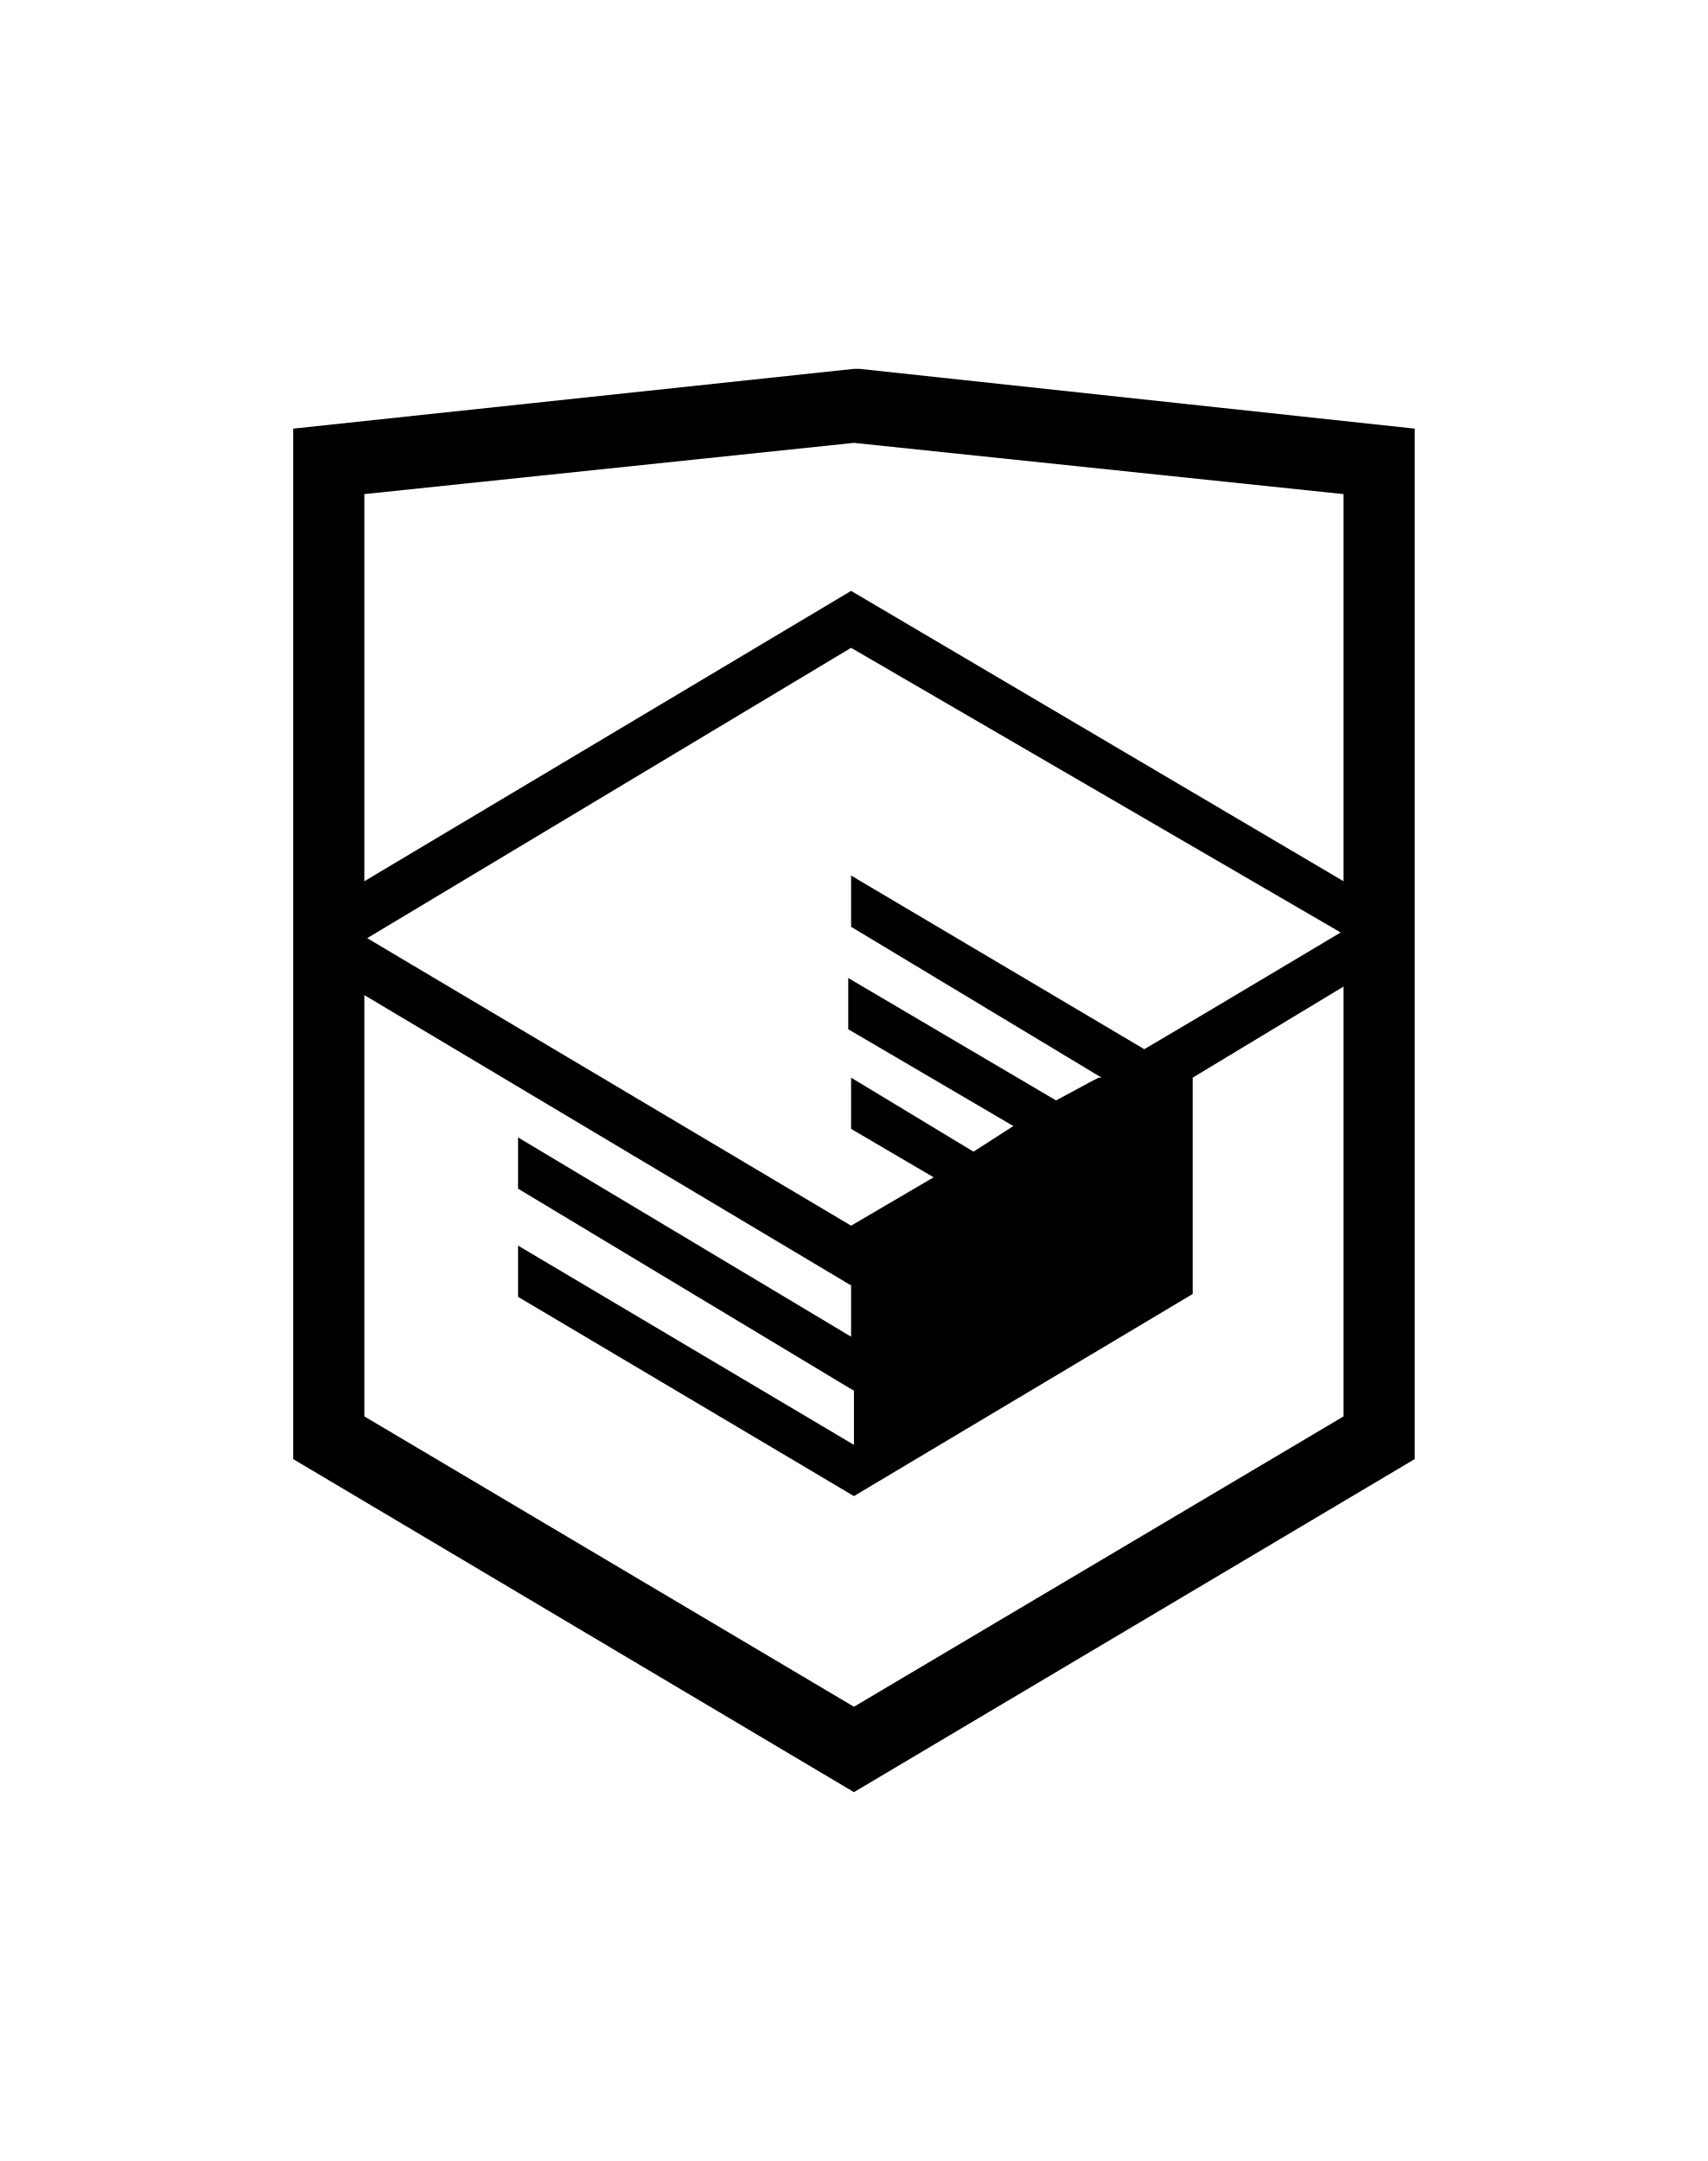
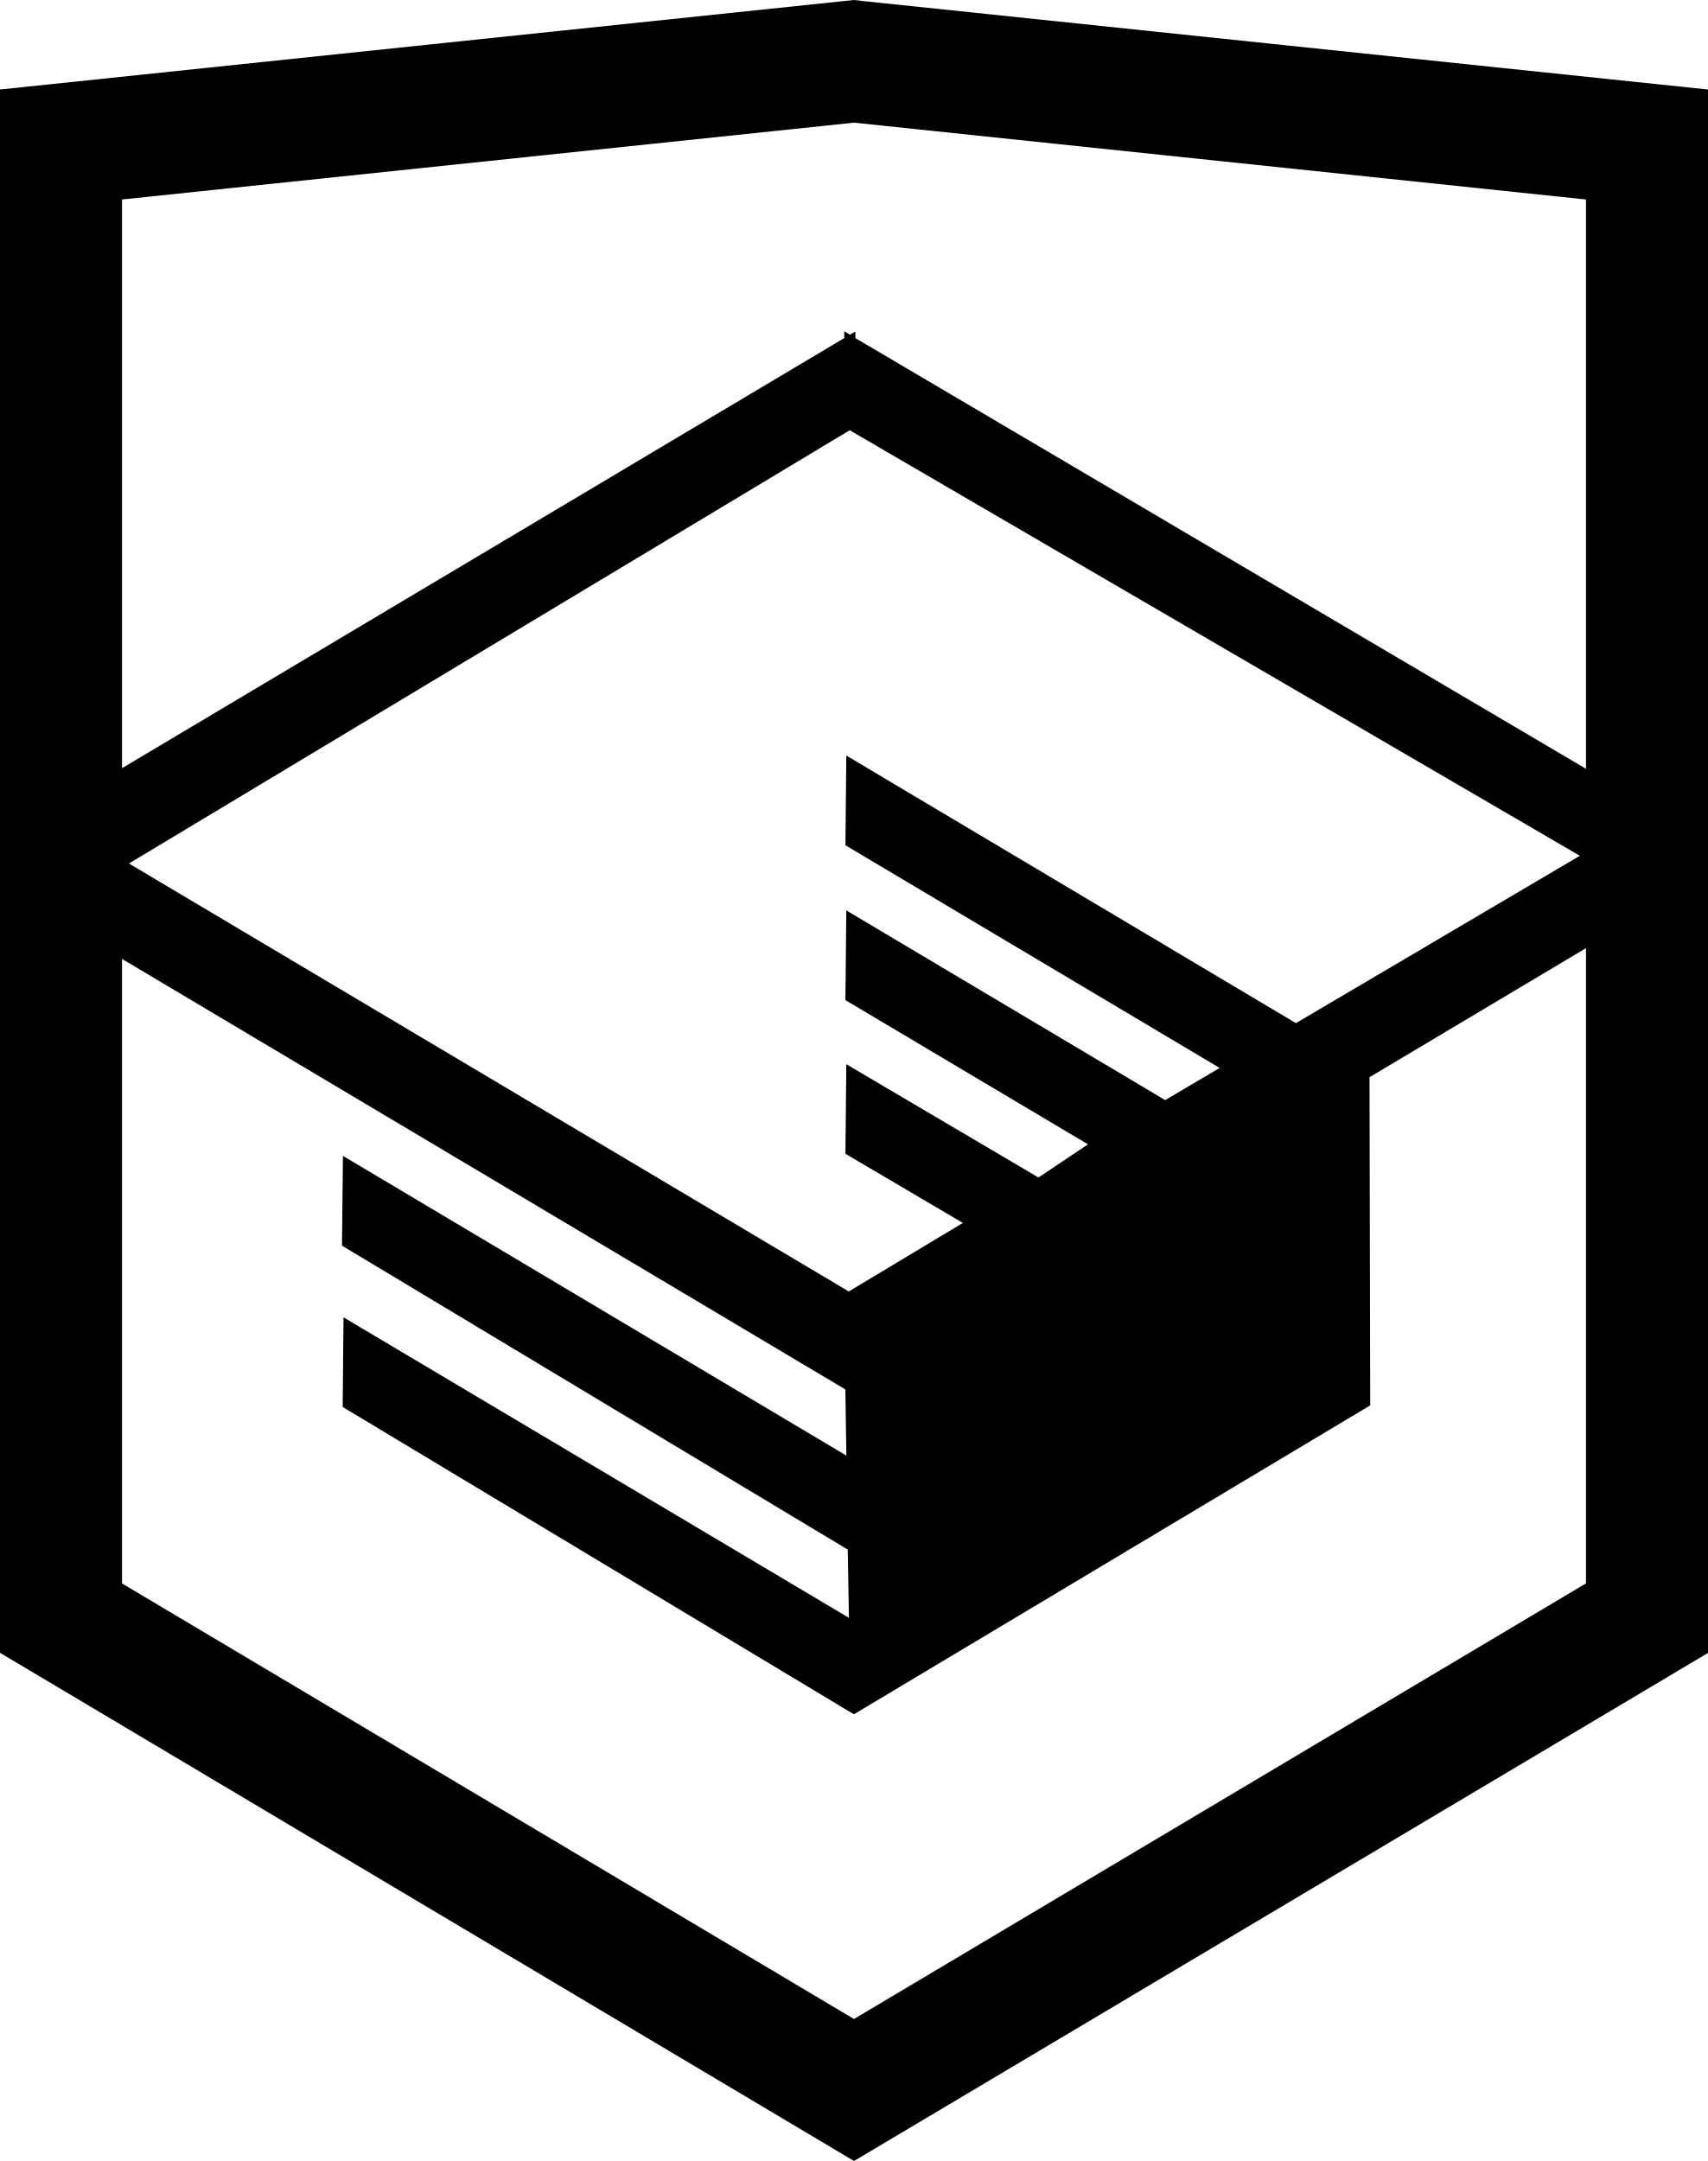
- <svg xmlns="http://www.w3.org/2000/svg" viewBox="0 0 60 60" width="26.943px" height="34.09px">
-   <path d="M30.2 5h-.2l-19.7 2.1v36.2l19.7 11.7 19.7-11.7v-36.2l-19.5-2.1zm17 36.8l-17.2 10.2-17.2-10.2v-14.8l17.1 10.2v1.8l-11.7-7v1.8l11.8 7.1v1.9l-11.8-7v1.8l11.8 7 11.9-7.1v-7.6l5.3-3.2v15.1zm-.1-17l-4.7 2.8-2.2 1.3-10.3-6.1v1.8l8.8 5.3h-.1l-.2.1-1.3.7-7.3-4.3v1.8l5.8 3.4-1.4.9-4.3-2.6v1.8l2.9 1.7-2.9 1.7-17-10.1 17-10.2 17.2 10zm.1-1.8l-17.3-10.2-17.1 10.2v-13.6l17.2-1.8 17.2 1.8v13.6z" />
+ <svg xmlns="http://www.w3.org/2000/svg" class="copyright__icon" version="1.1" id="Layer_1" x="0px" y="0px" width="26.943px" height="34.09px" viewBox="0 0 26.943 34.09" enable-background="new 0 0 26.943 34.09" xml:space="preserve" preserveAspectRatio="none">
+   <path d="M13.62,0.017L13.472,0L0,1.412v24.661l13.473,8.017l13.43-7.99l0.042-0.025V1.412L13.62,0.017z M25.019,12.127L13.495,5.334 L13.494,5.23l-0.087,0.05l-0.088-0.056v0.109L1.925,12.118V3.147l11.548-1.212l11.547,1.212V12.127z M13.405,6.787L24.923,13.5 l-4.479,2.64l-7.093-4.221l-0.014,1.415l5.904,3.513l-0.86,0.507l-5.03-2.992l-0.014,1.415l3.827,2.275l-0.782,0.523l-3.031-1.787 l-0.014,1.413l1.853,1.091l-1.8,1.081L2.034,13.622L13.405,6.787z M1.925,15.127l11.411,6.791l0.016,1.044L5.41,18.234L5.395,19.65 l7.979,4.795l0.018,1.076l-7.973-4.74l-0.013,1.414l8.021,4.822l0.046,0.025l8.143-4.872l-0.011-5.177l3.415-2.036v10.021 L13.472,31.85L1.925,24.979V15.127z" />
</svg>
